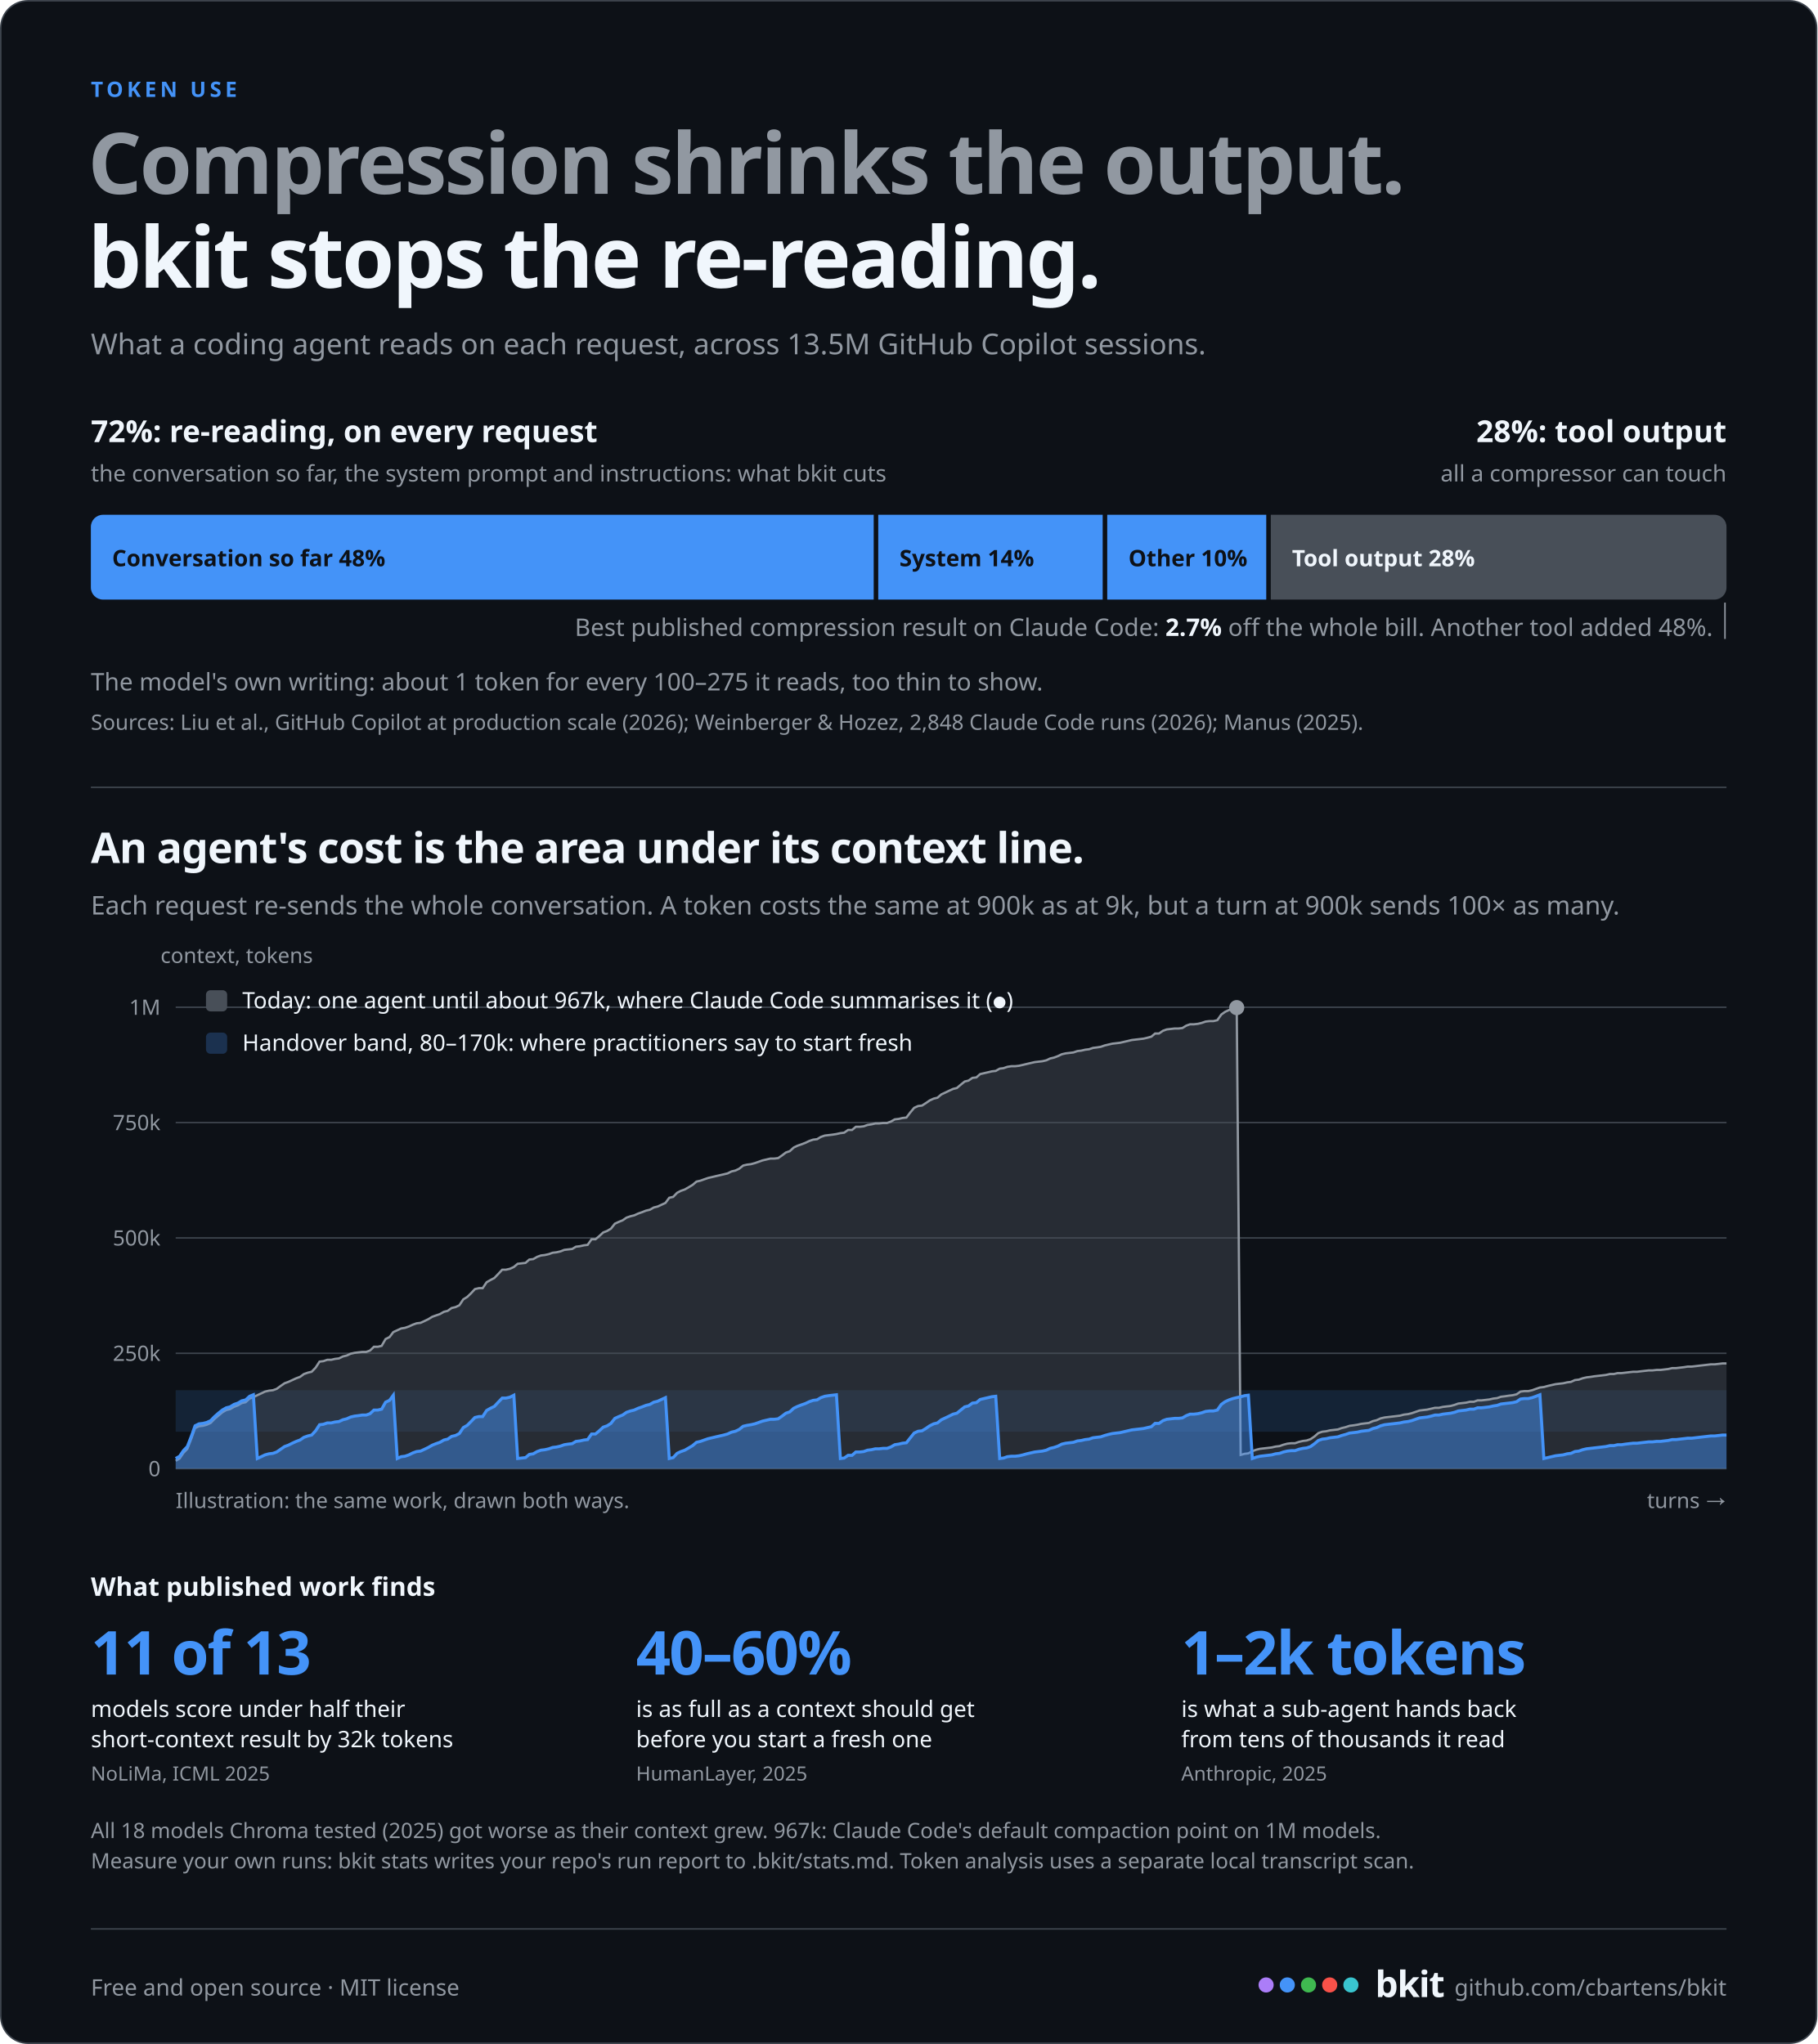
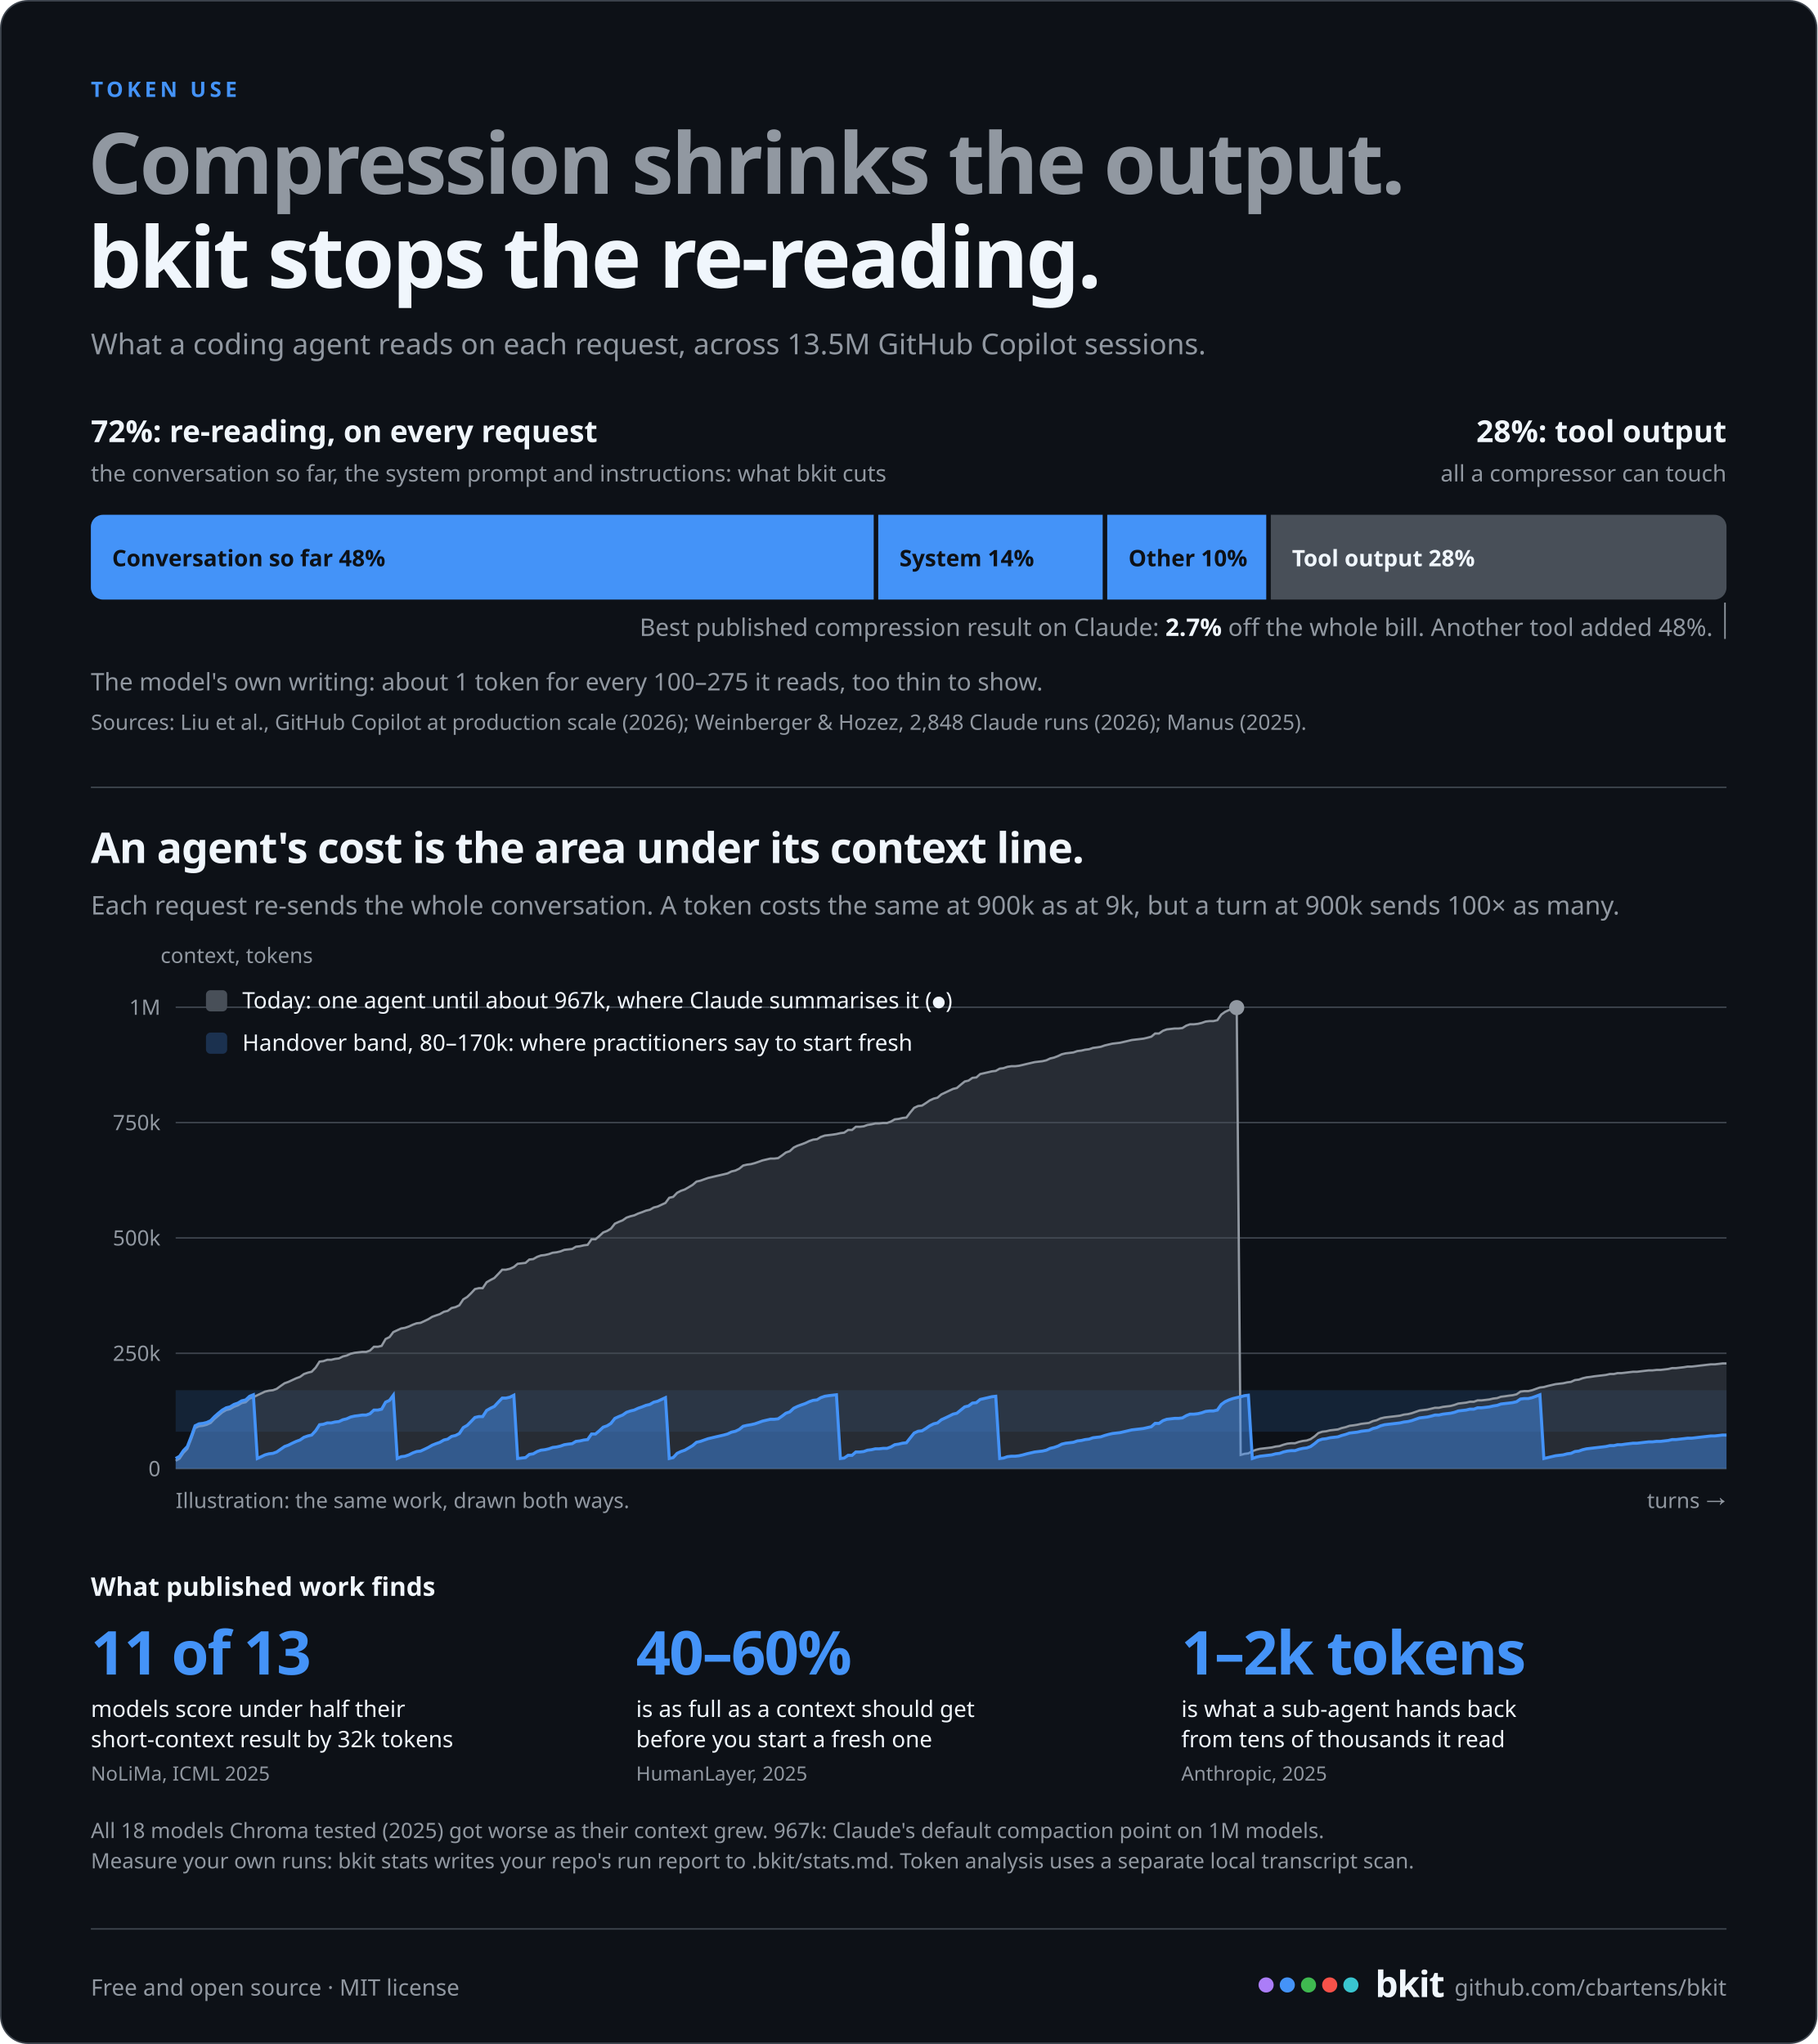
- <svg xmlns="http://www.w3.org/2000/svg" width="1200" height="1350" viewBox="0 0 1200 1350" role="img" aria-label="Compression shrinks the output; bkit stops the re-reading. What a coding agent reads on each request, across 13.5 million GitHub Copilot sessions: 72 percent is re-reading on every request, the conversation so far at 48 percent, the system prompt at 14 percent and instructions and other context at 10 percent, which is what bkit cuts; 28 percent is tool output, all a compressor can touch. The best published compression result on Claude Code took 2.7 percent off the whole bill, and another tool added 48 percent. The model's own writing is about 1 token for every 100 to 275 it reads. Sources: Liu et al., GitHub Copilot at production scale, 2026; Weinberger and Hozez, 2,848 Claude Code runs, 2026; Manus, 2025. An agent's cost is the area under its context line: each request re-sends the whole conversation, and a token costs the same at 900 thousand as at 9 thousand, but a turn at 900 thousand sends 100 times as many. In an illustration of the same work drawn both ways, today one agent runs until about 967 thousand tokens, where Claude Code summarises it and drops detail; bkit hands over to a fresh agent with a short brief in the 80 to 170 thousand band, where practitioners say to start fresh. What published work finds: 11 of 13 models score under half their short-context result by 32 thousand tokens (NoLiMa, ICML 2025); a context should get no more than 40 to 60 percent full before you start a fresh one (HumanLayer, 2025); a sub-agent hands back 1 to 2 thousand tokens from tens of thousands it read (Anthropic, 2025); all 18 models Chroma tested got worse as their context grew. Measure your own runs: bkit stats writes your repo's run report to .bkit/stats.md. Token analysis uses a separate local transcript scan.">
+ <svg xmlns="http://www.w3.org/2000/svg" width="1200" height="1350" viewBox="0 0 1200 1350" role="img" aria-label="Compression shrinks the output; bkit stops the re-reading. What a coding agent reads on each request, across 13.5 million GitHub Copilot sessions: 72 percent is re-reading on every request, the conversation so far at 48 percent, the system prompt at 14 percent and instructions and other context at 10 percent, which is what bkit cuts; 28 percent is tool output, all a compressor can touch. The best published compression result on Claude took 2.7 percent off the whole bill, and another tool added 48 percent. The model's own writing is about 1 token for every 100 to 275 it reads. Sources: Liu et al., GitHub Copilot at production scale, 2026; Weinberger and Hozez, 2,848 Claude runs, 2026; Manus, 2025. An agent's cost is the area under its context line: each request re-sends the whole conversation, and a token costs the same at 900 thousand as at 9 thousand, but a turn at 900 thousand sends 100 times as many. In an illustration of the same work drawn both ways, today one agent runs until about 967 thousand tokens, where Claude summarises it and drops detail; bkit hands over to a fresh agent with a short brief in the 80 to 170 thousand band, where practitioners say to start fresh. What published work finds: 11 of 13 models score under half their short-context result by 32 thousand tokens (NoLiMa, ICML 2025); a context should get no more than 40 to 60 percent full before you start a fresh one (HumanLayer, 2025); a sub-agent hands back 1 to 2 thousand tokens from tens of thousands it read (Anthropic, 2025); all 18 models Chroma tested got worse as their context grew. Measure your own runs: bkit stats writes your repo's run report to .bkit/stats.md. Token analysis uses a separate local transcript scan.">
  <rect x="0.5" y="0.5" width="1199" height="1349" rx="18" fill="#0d1117" stroke="#3d444d" />
  <text x="60" y="64" font-family="-apple-system, BlinkMacSystemFont, 'Segoe UI', 'Noto Sans', Helvetica, Arial, sans-serif" font-size="14" font-weight="700" fill="#4493f8" text-anchor="start" letter-spacing="2.4">TOKEN USE</text>
  <text x="58" y="128" font-family="-apple-system, BlinkMacSystemFont, 'Segoe UI', 'Noto Sans', Helvetica, Arial, sans-serif" font-size="56" font-weight="800" fill="#9198a1" text-anchor="start" letter-spacing="-1.5">Compression shrinks the output.</text>
  <text x="58" y="190" font-family="-apple-system, BlinkMacSystemFont, 'Segoe UI', 'Noto Sans', Helvetica, Arial, sans-serif" font-size="56" font-weight="800" fill="#f0f6fc" text-anchor="start" letter-spacing="-1.5">bkit stops the re-reading.</text>
  <text x="60" y="234" font-family="-apple-system, BlinkMacSystemFont, 'Segoe UI', 'Noto Sans', Helvetica, Arial, sans-serif" font-size="19" font-weight="400" fill="#9198a1" text-anchor="start">What a coding agent reads on each request, across 13.5M GitHub Copilot sessions.</text>
  <text x="60" y="292" font-family="-apple-system, BlinkMacSystemFont, 'Segoe UI', 'Noto Sans', Helvetica, Arial, sans-serif" font-size="20" font-weight="700" fill="#f0f6fc" text-anchor="start">72%: re-reading, on every request</text>
  <text x="60" y="318" font-family="-apple-system, BlinkMacSystemFont, 'Segoe UI', 'Noto Sans', Helvetica, Arial, sans-serif" font-size="15" font-weight="400" fill="#9198a1" text-anchor="start">the conversation so far, the system prompt and instructions: what bkit cuts</text>
  <text x="1140" y="292" font-family="-apple-system, BlinkMacSystemFont, 'Segoe UI', 'Noto Sans', Helvetica, Arial, sans-serif" font-size="20" font-weight="700" fill="#f0f6fc" text-anchor="end">28%: tool output</text>
  <text x="1140" y="318" font-family="-apple-system, BlinkMacSystemFont, 'Segoe UI', 'Noto Sans', Helvetica, Arial, sans-serif" font-size="15" font-weight="400" fill="#9198a1" text-anchor="end">all a compressor can touch</text>
  <clipPath id="reread-bar">
    <rect x="60" y="340" width="1080" height="56" rx="8" />
  </clipPath>
  <g clip-path="url(#reread-bar)">
    <rect x="60.0" y="340" width="516.9" height="56" fill="#4493f8" />
    <rect x="579.9" y="340" width="148.2" height="56" fill="#4493f8" />
    <rect x="731.1" y="340" width="105.0" height="56" fill="#4493f8" />
    <rect x="839.1" y="340" width="300.9" height="56" fill="#484f58" />
  </g>
  <text x="74" y="374" font-family="-apple-system, BlinkMacSystemFont, 'Segoe UI', 'Noto Sans', Helvetica, Arial, sans-serif" font-size="15" font-weight="700" fill="#0d1117" text-anchor="start">Conversation so far 48%</text>
  <text x="593.9" y="374" font-family="-apple-system, BlinkMacSystemFont, 'Segoe UI', 'Noto Sans', Helvetica, Arial, sans-serif" font-size="15" font-weight="700" fill="#0d1117" text-anchor="start">System 14%</text>
  <text x="745.1" y="374" font-family="-apple-system, BlinkMacSystemFont, 'Segoe UI', 'Noto Sans', Helvetica, Arial, sans-serif" font-size="15" font-weight="700" fill="#0d1117" text-anchor="start">Other 10%</text>
  <text x="853.1" y="374" font-family="-apple-system, BlinkMacSystemFont, 'Segoe UI', 'Noto Sans', Helvetica, Arial, sans-serif" font-size="15" font-weight="700" fill="#f0f6fc" text-anchor="start">Tool output 28%</text>
  <line x1="1139" y1="398" x2="1139" y2="422" stroke="#9198a1" />
-   <text x="1131" y="420" font-family="-apple-system, BlinkMacSystemFont, 'Segoe UI', 'Noto Sans', Helvetica, Arial, sans-serif" font-size="16" fill="#9198a1" text-anchor="end">Best published compression result on Claude Code: <tspan font-weight="800" fill="#f0f6fc">2.7%</tspan> off the whole bill. Another tool added 48%.</text>
+   <text x="1131" y="420" font-family="-apple-system, BlinkMacSystemFont, 'Segoe UI', 'Noto Sans', Helvetica, Arial, sans-serif" font-size="16" fill="#9198a1" text-anchor="end">Best published compression result on Claude: <tspan font-weight="800" fill="#f0f6fc">2.7%</tspan> off the whole bill. Another tool added 48%.</text>
  <text x="60" y="456" font-family="-apple-system, BlinkMacSystemFont, 'Segoe UI', 'Noto Sans', Helvetica, Arial, sans-serif" font-size="16" font-weight="400" fill="#9198a1" text-anchor="start">The model's own writing: about 1 token for every 100–275 it reads, too thin to show.</text>
-   <text x="60" y="482" font-family="-apple-system, BlinkMacSystemFont, 'Segoe UI', 'Noto Sans', Helvetica, Arial, sans-serif" font-size="14" font-weight="400" fill="#9198a1" text-anchor="start">Sources: Liu et al., GitHub Copilot at production scale (2026); Weinberger &amp; Hozez, 2,848 Claude Code runs (2026); Manus (2025).</text>
+   <text x="60" y="482" font-family="-apple-system, BlinkMacSystemFont, 'Segoe UI', 'Noto Sans', Helvetica, Arial, sans-serif" font-size="14" font-weight="400" fill="#9198a1" text-anchor="start">Sources: Liu et al., GitHub Copilot at production scale (2026); Weinberger &amp; Hozez, 2,848 Claude runs (2026); Manus (2025).</text>
  <line x1="60" y1="520" x2="1140" y2="520" stroke="#3d444d" />
  <text x="60" y="570" font-family="-apple-system, BlinkMacSystemFont, 'Segoe UI', 'Noto Sans', Helvetica, Arial, sans-serif" font-size="28" font-weight="800" fill="#f0f6fc" text-anchor="start" letter-spacing="-0.5">An agent's cost is the area under its context line.</text>
  <text x="60" y="604" font-family="-apple-system, BlinkMacSystemFont, 'Segoe UI', 'Noto Sans', Helvetica, Arial, sans-serif" font-size="17" font-weight="400" fill="#9198a1" text-anchor="start">Each request re-sends the whole conversation. A token costs the same at 900k as at 9k, but a turn at 900k sends 100× as many.</text>
  <line x1="116" y1="970" x2="1140" y2="970" stroke="#3d444d" />
  <text x="106" y="975" font-family="-apple-system, BlinkMacSystemFont, 'Segoe UI', 'Noto Sans', Helvetica, Arial, sans-serif" font-size="14" font-weight="400" fill="#9198a1" text-anchor="end">0</text>
  <line x1="116" y1="893.81" x2="1140" y2="893.81" stroke="#3d444d" />
  <text x="106" y="898.81" font-family="-apple-system, BlinkMacSystemFont, 'Segoe UI', 'Noto Sans', Helvetica, Arial, sans-serif" font-size="14" font-weight="400" fill="#9198a1" text-anchor="end">250k</text>
  <line x1="116" y1="817.619" x2="1140" y2="817.619" stroke="#3d444d" />
  <text x="106" y="822.619" font-family="-apple-system, BlinkMacSystemFont, 'Segoe UI', 'Noto Sans', Helvetica, Arial, sans-serif" font-size="14" font-weight="400" fill="#9198a1" text-anchor="end">500k</text>
  <line x1="116" y1="741.429" x2="1140" y2="741.429" stroke="#3d444d" />
  <text x="106" y="746.429" font-family="-apple-system, BlinkMacSystemFont, 'Segoe UI', 'Noto Sans', Helvetica, Arial, sans-serif" font-size="14" font-weight="400" fill="#9198a1" text-anchor="end">750k</text>
  <line x1="116" y1="665.238" x2="1140" y2="665.238" stroke="#3d444d" />
  <text x="106" y="670.238" font-family="-apple-system, BlinkMacSystemFont, 'Segoe UI', 'Noto Sans', Helvetica, Arial, sans-serif" font-size="14" font-weight="400" fill="#9198a1" text-anchor="end">1M</text>
  <text x="1140" y="996" font-family="-apple-system, BlinkMacSystemFont, 'Segoe UI', 'Noto Sans', Helvetica, Arial, sans-serif" font-size="14" font-weight="400" fill="#9198a1" text-anchor="end">turns →</text>
  <text x="106" y="636" font-family="-apple-system, BlinkMacSystemFont, 'Segoe UI', 'Noto Sans', Helvetica, Arial, sans-serif" font-size="14" font-weight="400" fill="#9198a1" text-anchor="start">context, tokens</text>
  <text x="116" y="996" font-family="-apple-system, BlinkMacSystemFont, 'Segoe UI', 'Noto Sans', Helvetica, Arial, sans-serif" font-size="14" font-weight="400" fill="#9198a1" text-anchor="start">Illustration: the same work, drawn both ways.</text>
  <rect x="116" y="918.2" width="1024" height="27.4" fill="#4493f8" fill-opacity="0.14" />
  <path d="M116 970 L116.0 964.8 L118.6 963.3 L121.1 959.6 L123.7 956.9 L126.3 950.2 L128.8 943.2 L131.4 942.0 L134.0 941.7 L136.5 941.0 L139.1 939.8 L141.7 937.1 L144.2 935.0 L146.8 932.8 L149.4 931.3 L151.9 930.7 L154.5 929.2 L157.1 928.2 L159.6 926.7 L162.2 926.1 L164.8 923.7 L167.3 922.8 L169.9 921.5 L172.5 920.3 L175.0 919.1 L177.6 918.5 L180.2 918.2 L182.7 917.3 L185.3 915.4 L187.9 913.6 L190.4 912.7 L193.0 911.5 L195.6 910.3 L198.1 909.4 L200.7 907.5 L203.3 906.6 L205.8 906.0 L208.4 903.3 L211.0 899.3 L213.5 899.0 L216.1 898.1 L218.7 898.1 L221.2 897.5 L223.8 897.2 L226.4 895.9 L228.9 895.3 L231.5 894.1 L234.1 893.5 L236.6 893.2 L239.2 892.9 L241.8 892.9 L244.3 892.0 L246.9 889.5 L249.5 889.5 L252.0 888.9 L254.6 884.4 L257.2 883.1 L259.7 879.8 L262.3 878.6 L264.9 877.4 L267.4 877.0 L270.0 876.1 L272.6 874.9 L275.1 874.0 L277.7 873.7 L280.3 872.5 L282.8 871.3 L285.4 869.7 L287.9 868.8 L290.5 867.9 L293.1 866.4 L295.6 865.8 L298.2 863.9 L300.8 863.3 L303.3 862.1 L305.9 858.2 L308.5 856.6 L311.0 854.2 L313.6 851.4 L316.2 850.8 L318.7 850.8 L321.3 846.9 L323.9 845.4 L326.4 844.1 L329.0 841.4 L331.6 838.6 L334.1 838.6 L336.7 838.0 L339.3 836.8 L341.8 834.7 L344.4 834.4 L347.0 834.1 L349.5 831.9 L352.1 831.6 L354.7 830.1 L357.2 829.2 L359.8 828.9 L362.4 828.3 L364.9 827.4 L367.5 827.1 L370.1 826.5 L372.6 825.5 L375.2 825.2 L377.8 824.9 L380.3 823.4 L382.9 823.1 L385.5 822.5 L388.0 822.2 L390.6 818.5 L393.2 818.5 L395.7 816.4 L398.3 814.0 L400.9 813.0 L403.4 811.5 L406.0 808.2 L408.6 807.0 L411.1 806.0 L413.7 804.2 L416.3 803.3 L418.8 802.7 L421.4 801.5 L424.0 800.6 L426.5 799.6 L429.1 799.0 L431.7 797.5 L434.2 796.9 L436.8 795.7 L439.4 794.5 L441.9 791.1 L444.5 790.5 L447.1 787.8 L449.6 786.5 L452.2 785.6 L454.8 784.1 L457.3 782.6 L459.9 780.4 L462.5 779.8 L465.0 778.9 L467.6 778.0 L470.2 777.4 L472.7 776.8 L475.3 776.2 L477.9 775.6 L480.4 775.0 L483.0 773.7 L485.6 773.1 L488.1 771.9 L490.7 769.8 L493.3 769.2 L495.8 768.9 L498.4 768.2 L501.0 767.3 L503.5 766.4 L506.1 765.8 L508.7 765.2 L511.2 765.2 L513.8 764.9 L516.4 763.1 L518.9 761.2 L521.5 760.3 L524.1 757.9 L526.6 756.7 L529.2 755.8 L531.8 754.8 L534.3 753.6 L536.9 752.7 L539.5 752.4 L542.0 750.9 L544.6 750.0 L547.2 749.7 L549.7 749.4 L552.3 749.0 L554.9 748.4 L557.4 748.1 L560.0 746.3 L562.6 746.3 L565.1 744.2 L567.7 744.2 L570.3 743.9 L572.8 743.0 L575.4 742.6 L578.0 742.0 L580.5 742.0 L583.1 741.7 L585.7 741.7 L588.2 740.8 L590.8 739.3 L593.4 739.0 L595.9 738.4 L598.5 738.1 L601.1 734.7 L603.6 731.7 L606.2 730.5 L608.8 730.2 L611.3 728.6 L613.9 726.8 L616.5 725.6 L619.0 725.0 L621.6 722.8 L624.2 721.6 L626.7 720.4 L629.3 719.2 L631.8 718.6 L634.4 716.4 L637.0 714.3 L639.5 713.7 L642.1 711.9 L644.7 711.6 L647.2 709.4 L649.8 708.8 L652.4 708.2 L654.9 707.6 L657.5 707.3 L660.1 705.8 L662.6 705.5 L665.2 704.6 L667.8 704.2 L670.3 704.2 L672.9 703.9 L675.5 703.3 L678.0 702.7 L680.6 702.1 L683.2 701.5 L685.7 701.2 L688.3 700.9 L690.9 700.3 L693.4 699.1 L696.0 698.5 L698.6 697.5 L701.1 696.3 L703.7 695.7 L706.3 695.4 L708.8 695.1 L711.4 694.2 L714.0 693.9 L716.5 693.3 L719.1 693.0 L721.7 692.1 L724.2 691.8 L726.8 691.4 L729.4 690.5 L731.9 689.9 L734.5 689.3 L737.1 689.0 L739.6 688.7 L742.2 688.1 L744.8 687.5 L747.3 686.9 L749.9 686.6 L752.5 686.3 L755.0 686.0 L757.6 685.4 L760.2 684.7 L762.7 682.6 L765.3 682.6 L767.9 680.8 L770.4 679.9 L773.0 679.6 L775.6 679.3 L778.1 679.3 L780.7 679.0 L783.3 677.4 L785.8 676.5 L788.4 676.5 L791.0 676.2 L793.5 675.6 L796.1 674.7 L798.7 674.4 L801.2 674.4 L803.8 673.8 L806.4 670.1 L808.9 668.3 L811.5 667.1 L814.1 666.2 L816.6 665.5 L819.2 960.9 L821.8 960.2 L824.3 959.9 L826.9 958.4 L829.5 957.5 L832.0 956.9 L834.6 956.6 L837.2 956.3 L839.7 956.0 L842.3 955.4 L844.9 955.1 L847.4 954.2 L850.0 953.5 L852.6 953.2 L855.1 953.2 L857.7 952.3 L860.3 951.7 L862.8 951.4 L865.4 950.5 L868.0 948.7 L870.5 946.5 L873.1 945.6 L875.7 945.3 L878.2 944.7 L880.8 944.4 L883.4 944.1 L885.9 943.2 L888.5 942.6 L891.1 941.7 L893.6 941.4 L896.2 941.0 L898.8 940.4 L901.3 940.1 L903.9 939.8 L906.5 938.6 L909.0 938.0 L911.6 936.8 L914.2 936.2 L916.7 935.9 L919.3 935.6 L921.9 935.3 L924.4 935.0 L927.0 934.3 L929.6 934.0 L932.1 933.4 L934.7 932.5 L937.3 931.6 L939.8 931.3 L942.4 931.0 L945.0 930.4 L947.5 929.8 L950.1 929.8 L952.7 929.2 L955.2 928.9 L957.8 928.6 L960.4 927.9 L962.9 927.0 L965.5 926.7 L968.1 926.4 L970.6 925.8 L973.2 925.8 L975.7 924.9 L978.3 924.9 L980.9 924.6 L983.4 924.3 L986.0 923.7 L988.6 923.4 L991.1 922.5 L993.7 922.2 L996.3 921.8 L998.8 921.5 L1001.4 920.9 L1004.0 919.1 L1006.5 918.8 L1009.1 918.8 L1011.7 918.2 L1014.2 917.3 L1016.8 916.4 L1019.4 916.1 L1021.9 915.4 L1024.5 914.8 L1027.1 914.2 L1029.6 913.9 L1032.2 913.6 L1034.8 913.0 L1037.3 912.7 L1039.9 911.5 L1042.5 911.2 L1045.0 910.3 L1047.6 909.7 L1050.2 909.4 L1052.7 909.0 L1055.3 908.7 L1057.9 908.4 L1060.4 908.1 L1063.0 907.5 L1065.6 907.5 L1068.1 906.9 L1070.7 906.9 L1073.3 906.6 L1075.8 906.3 L1078.4 906.0 L1081.0 906.0 L1083.5 905.7 L1086.1 905.4 L1088.7 905.1 L1091.2 905.1 L1093.8 904.8 L1096.4 904.8 L1098.9 904.5 L1101.5 904.2 L1104.1 903.6 L1106.6 903.6 L1109.2 903.3 L1111.8 903.0 L1114.3 902.6 L1116.9 902.6 L1119.5 902.3 L1122.0 902.0 L1124.6 901.7 L1127.2 901.4 L1129.7 901.1 L1132.3 901.1 L1134.9 900.8 L1137.4 900.5 L1140.0 900.5 L1140 970 Z" fill="#484f58" fill-opacity="0.45" />
  <path d="M116.0 964.8 L118.6 963.3 L121.1 959.6 L123.7 956.9 L126.3 950.2 L128.8 943.2 L131.4 942.0 L134.0 941.7 L136.5 941.0 L139.1 939.8 L141.7 937.1 L144.2 935.0 L146.8 932.8 L149.4 931.3 L151.9 930.7 L154.5 929.2 L157.1 928.2 L159.6 926.7 L162.2 926.1 L164.8 923.7 L167.3 922.8 L169.9 921.5 L172.5 920.3 L175.0 919.1 L177.6 918.5 L180.2 918.2 L182.7 917.3 L185.3 915.4 L187.9 913.6 L190.4 912.7 L193.0 911.5 L195.6 910.3 L198.1 909.4 L200.7 907.5 L203.3 906.6 L205.8 906.0 L208.4 903.3 L211.0 899.3 L213.5 899.0 L216.1 898.1 L218.7 898.1 L221.2 897.5 L223.8 897.2 L226.4 895.9 L228.9 895.3 L231.5 894.1 L234.1 893.5 L236.6 893.2 L239.2 892.9 L241.8 892.9 L244.3 892.0 L246.9 889.5 L249.5 889.5 L252.0 888.9 L254.6 884.4 L257.2 883.1 L259.7 879.8 L262.3 878.6 L264.9 877.4 L267.4 877.0 L270.0 876.1 L272.6 874.9 L275.1 874.0 L277.7 873.7 L280.3 872.5 L282.8 871.3 L285.4 869.7 L287.9 868.8 L290.5 867.9 L293.1 866.4 L295.6 865.8 L298.2 863.9 L300.8 863.3 L303.3 862.1 L305.9 858.2 L308.5 856.6 L311.0 854.2 L313.6 851.4 L316.2 850.8 L318.7 850.8 L321.3 846.9 L323.9 845.4 L326.4 844.1 L329.0 841.4 L331.6 838.6 L334.1 838.6 L336.7 838.0 L339.3 836.8 L341.8 834.7 L344.4 834.4 L347.0 834.1 L349.5 831.9 L352.1 831.6 L354.7 830.1 L357.2 829.2 L359.8 828.9 L362.4 828.3 L364.9 827.4 L367.5 827.1 L370.1 826.5 L372.6 825.5 L375.2 825.2 L377.8 824.9 L380.3 823.4 L382.9 823.1 L385.5 822.5 L388.0 822.2 L390.6 818.5 L393.2 818.5 L395.7 816.4 L398.3 814.0 L400.9 813.0 L403.4 811.5 L406.0 808.2 L408.6 807.0 L411.1 806.0 L413.7 804.2 L416.3 803.3 L418.8 802.7 L421.4 801.5 L424.0 800.6 L426.5 799.6 L429.1 799.0 L431.7 797.5 L434.2 796.9 L436.8 795.7 L439.4 794.5 L441.9 791.1 L444.5 790.5 L447.1 787.8 L449.6 786.5 L452.2 785.6 L454.8 784.1 L457.3 782.6 L459.9 780.4 L462.5 779.8 L465.0 778.9 L467.6 778.0 L470.2 777.4 L472.7 776.8 L475.3 776.2 L477.9 775.6 L480.4 775.0 L483.0 773.7 L485.6 773.1 L488.1 771.9 L490.7 769.8 L493.3 769.2 L495.8 768.9 L498.4 768.2 L501.0 767.3 L503.5 766.4 L506.1 765.8 L508.7 765.2 L511.2 765.2 L513.8 764.9 L516.4 763.1 L518.9 761.2 L521.5 760.3 L524.1 757.9 L526.6 756.7 L529.2 755.8 L531.8 754.8 L534.3 753.6 L536.9 752.7 L539.5 752.4 L542.0 750.9 L544.6 750.0 L547.2 749.7 L549.7 749.4 L552.3 749.0 L554.9 748.4 L557.4 748.1 L560.0 746.3 L562.6 746.3 L565.1 744.2 L567.7 744.2 L570.3 743.9 L572.8 743.0 L575.4 742.6 L578.0 742.0 L580.5 742.0 L583.1 741.7 L585.7 741.7 L588.2 740.8 L590.8 739.3 L593.4 739.0 L595.9 738.4 L598.5 738.1 L601.1 734.7 L603.6 731.7 L606.2 730.5 L608.8 730.2 L611.3 728.6 L613.9 726.8 L616.5 725.6 L619.0 725.0 L621.6 722.8 L624.2 721.6 L626.7 720.4 L629.3 719.2 L631.8 718.6 L634.4 716.4 L637.0 714.3 L639.5 713.7 L642.1 711.9 L644.7 711.6 L647.2 709.4 L649.8 708.8 L652.4 708.2 L654.9 707.6 L657.5 707.3 L660.1 705.8 L662.6 705.5 L665.2 704.6 L667.8 704.2 L670.3 704.2 L672.9 703.9 L675.5 703.3 L678.0 702.7 L680.6 702.1 L683.2 701.5 L685.7 701.2 L688.3 700.9 L690.9 700.3 L693.4 699.1 L696.0 698.5 L698.6 697.5 L701.1 696.3 L703.7 695.7 L706.3 695.4 L708.8 695.1 L711.4 694.2 L714.0 693.9 L716.5 693.3 L719.1 693.0 L721.7 692.1 L724.2 691.8 L726.8 691.4 L729.4 690.5 L731.9 689.9 L734.5 689.3 L737.1 689.0 L739.6 688.7 L742.2 688.1 L744.8 687.5 L747.3 686.9 L749.9 686.6 L752.5 686.3 L755.0 686.0 L757.6 685.4 L760.2 684.7 L762.7 682.6 L765.3 682.6 L767.9 680.8 L770.4 679.9 L773.0 679.6 L775.6 679.3 L778.1 679.3 L780.7 679.0 L783.3 677.4 L785.8 676.5 L788.4 676.5 L791.0 676.2 L793.5 675.6 L796.1 674.7 L798.7 674.4 L801.2 674.4 L803.8 673.8 L806.4 670.1 L808.9 668.3 L811.5 667.1 L814.1 666.2 L816.6 665.5 L819.2 960.9 L821.8 960.2 L824.3 959.9 L826.9 958.4 L829.5 957.5 L832.0 956.9 L834.6 956.6 L837.2 956.3 L839.7 956.0 L842.3 955.4 L844.9 955.1 L847.4 954.2 L850.0 953.5 L852.6 953.2 L855.1 953.2 L857.7 952.3 L860.3 951.7 L862.8 951.4 L865.4 950.5 L868.0 948.7 L870.5 946.5 L873.1 945.6 L875.7 945.3 L878.2 944.7 L880.8 944.4 L883.4 944.1 L885.9 943.2 L888.5 942.6 L891.1 941.7 L893.6 941.4 L896.2 941.0 L898.8 940.4 L901.3 940.1 L903.9 939.8 L906.5 938.6 L909.0 938.0 L911.6 936.8 L914.2 936.2 L916.7 935.9 L919.3 935.6 L921.9 935.3 L924.4 935.0 L927.0 934.3 L929.6 934.0 L932.1 933.4 L934.7 932.5 L937.3 931.6 L939.8 931.3 L942.4 931.0 L945.0 930.4 L947.5 929.8 L950.1 929.8 L952.7 929.2 L955.2 928.9 L957.8 928.6 L960.4 927.9 L962.9 927.0 L965.5 926.7 L968.1 926.4 L970.6 925.8 L973.2 925.8 L975.7 924.9 L978.3 924.9 L980.9 924.6 L983.4 924.3 L986.0 923.7 L988.6 923.4 L991.1 922.5 L993.7 922.2 L996.3 921.8 L998.8 921.5 L1001.4 920.9 L1004.0 919.1 L1006.5 918.8 L1009.1 918.8 L1011.7 918.2 L1014.2 917.3 L1016.8 916.4 L1019.4 916.1 L1021.9 915.4 L1024.5 914.8 L1027.1 914.2 L1029.6 913.9 L1032.2 913.6 L1034.8 913.0 L1037.3 912.7 L1039.9 911.5 L1042.5 911.2 L1045.0 910.3 L1047.6 909.7 L1050.2 909.4 L1052.7 909.0 L1055.3 908.7 L1057.9 908.4 L1060.4 908.1 L1063.0 907.5 L1065.6 907.5 L1068.1 906.9 L1070.7 906.9 L1073.3 906.6 L1075.8 906.3 L1078.4 906.0 L1081.0 906.0 L1083.5 905.7 L1086.1 905.4 L1088.7 905.1 L1091.2 905.1 L1093.8 904.8 L1096.4 904.8 L1098.9 904.5 L1101.5 904.2 L1104.1 903.6 L1106.6 903.6 L1109.2 903.3 L1111.8 903.0 L1114.3 902.6 L1116.9 902.6 L1119.5 902.3 L1122.0 902.0 L1124.6 901.7 L1127.2 901.4 L1129.7 901.1 L1132.3 901.1 L1134.9 900.8 L1137.4 900.5 L1140.0 900.5" fill="none" stroke="#9198a1" stroke-width="1.5" />
  <path d="M116 970 L116.0 963.3 L118.6 961.8 L121.1 958.1 L123.7 955.4 L126.3 948.7 L128.8 941.7 L131.4 940.4 L134.0 940.1 L136.5 939.5 L139.1 938.3 L141.7 935.6 L144.2 933.4 L146.8 931.3 L149.4 929.8 L151.9 929.2 L154.5 927.6 L157.1 926.7 L159.6 925.2 L162.2 924.6 L164.8 922.2 L167.3 921.2 L169.9 963.3 L172.5 962.1 L175.0 960.9 L177.6 960.2 L180.2 959.9 L182.7 959.0 L185.3 957.2 L187.9 955.4 L190.4 954.5 L193.0 953.2 L195.6 952.0 L198.1 951.1 L200.7 949.3 L203.3 948.4 L205.8 947.8 L208.4 945.0 L211.0 941.0 L213.5 940.7 L216.1 939.8 L218.7 939.8 L221.2 939.2 L223.8 938.9 L226.4 937.7 L228.9 937.1 L231.5 935.9 L234.1 935.3 L236.6 935.0 L239.2 934.6 L241.8 934.6 L244.3 933.7 L246.9 931.3 L249.5 931.3 L252.0 930.7 L254.6 926.1 L257.2 924.9 L259.7 921.5 L262.3 963.3 L264.9 962.1 L267.4 961.8 L270.0 960.9 L272.6 959.6 L275.1 958.7 L277.7 958.4 L280.3 957.2 L282.8 956.0 L285.4 954.5 L287.9 953.5 L290.5 952.6 L293.1 951.1 L295.6 950.5 L298.2 948.7 L300.8 948.1 L303.3 946.8 L305.9 942.9 L308.5 941.4 L311.0 938.9 L313.6 936.2 L316.2 935.6 L318.7 935.6 L321.3 931.6 L323.9 930.1 L326.4 928.9 L329.0 926.1 L331.6 923.4 L334.1 923.4 L336.7 922.8 L339.3 921.5 L341.8 963.3 L344.4 963.0 L347.0 962.7 L349.5 960.6 L352.1 960.2 L354.7 958.7 L357.2 957.8 L359.8 957.5 L362.4 956.9 L364.9 956.0 L367.5 955.7 L370.1 955.1 L372.6 954.2 L375.2 953.8 L377.8 953.5 L380.3 952.0 L382.9 951.7 L385.5 951.1 L388.0 950.8 L390.6 947.1 L393.2 947.1 L395.7 945.0 L398.3 942.6 L400.9 941.7 L403.4 940.1 L406.0 936.8 L408.6 935.6 L411.1 934.6 L413.7 932.8 L416.3 931.9 L418.8 931.3 L421.4 930.1 L424.0 929.2 L426.5 928.2 L429.1 927.6 L431.7 926.1 L434.2 925.5 L436.8 924.3 L439.4 923.1 L441.9 963.3 L444.5 962.7 L447.1 959.9 L449.6 958.7 L452.2 957.8 L454.8 956.3 L457.3 954.8 L459.9 952.6 L462.5 952.0 L465.0 951.1 L467.6 950.2 L470.2 949.6 L472.7 949.0 L475.3 948.4 L477.9 947.8 L480.4 947.1 L483.0 945.9 L485.6 945.3 L488.1 944.1 L490.7 942.0 L493.3 941.4 L495.8 941.0 L498.4 940.4 L501.0 939.5 L503.5 938.6 L506.1 938.0 L508.7 937.4 L511.2 937.4 L513.8 937.1 L516.4 935.3 L518.9 933.4 L521.5 932.5 L524.1 930.1 L526.6 928.9 L529.2 927.9 L531.8 927.0 L534.3 925.8 L536.9 924.9 L539.5 924.6 L542.0 923.1 L544.6 922.2 L547.2 921.8 L549.7 921.5 L552.3 921.2 L554.9 963.3 L557.4 963.0 L560.0 961.2 L562.6 961.2 L565.1 959.0 L567.7 959.0 L570.3 958.7 L572.8 957.8 L575.4 957.5 L578.0 956.9 L580.5 956.9 L583.1 956.6 L585.7 956.6 L588.2 955.7 L590.8 954.2 L593.4 953.8 L595.9 953.2 L598.5 952.9 L601.1 949.6 L603.6 946.5 L606.2 945.3 L608.8 945.0 L611.3 943.5 L613.9 941.7 L616.5 940.4 L619.0 939.8 L621.6 937.7 L624.2 936.5 L626.7 935.3 L629.3 934.0 L631.8 933.4 L634.4 931.3 L637.0 929.2 L639.5 928.6 L642.1 926.7 L644.7 926.4 L647.2 924.3 L649.8 923.7 L652.4 923.1 L654.9 922.5 L657.5 922.2 L660.1 963.3 L662.6 963.0 L665.2 962.1 L667.8 961.8 L670.3 961.8 L672.9 961.5 L675.5 960.9 L678.0 960.2 L680.6 959.6 L683.2 959.0 L685.7 958.7 L688.3 958.4 L690.9 957.8 L693.4 956.6 L696.0 956.0 L698.6 955.1 L701.1 953.8 L703.7 953.2 L706.3 952.9 L708.8 952.6 L711.4 951.7 L714.0 951.4 L716.5 950.8 L719.1 950.5 L721.7 949.6 L724.2 949.3 L726.8 949.0 L729.4 948.1 L731.9 947.4 L734.5 946.8 L737.1 946.5 L739.6 946.2 L742.2 945.6 L744.8 945.0 L747.3 944.4 L749.9 944.1 L752.5 943.8 L755.0 943.5 L757.6 942.9 L760.2 942.3 L762.7 940.1 L765.3 940.1 L767.9 938.3 L770.4 937.4 L773.0 937.1 L775.6 936.8 L778.1 936.8 L780.7 936.5 L783.3 935.0 L785.8 934.0 L788.4 934.0 L791.0 933.7 L793.5 933.1 L796.1 932.2 L798.7 931.9 L801.2 931.9 L803.8 931.3 L806.4 927.6 L808.9 925.8 L811.5 924.6 L814.1 923.7 L816.6 923.1 L819.2 922.5 L821.8 921.8 L824.3 921.5 L826.9 963.3 L829.5 962.4 L832.0 961.8 L834.6 961.5 L837.2 961.2 L839.7 960.9 L842.3 960.2 L844.9 959.9 L847.4 959.0 L850.0 958.4 L852.6 958.1 L855.1 958.1 L857.7 957.2 L860.3 956.6 L862.8 956.3 L865.4 955.4 L868.0 953.5 L870.5 951.4 L873.1 950.5 L875.7 950.2 L878.2 949.6 L880.8 949.3 L883.4 949.0 L885.9 948.1 L888.5 947.4 L891.1 946.5 L893.6 946.2 L896.2 945.9 L898.8 945.3 L901.3 945.0 L903.9 944.7 L906.5 943.5 L909.0 942.9 L911.6 941.7 L914.2 941.0 L916.7 940.7 L919.3 940.4 L921.9 940.1 L924.4 939.8 L927.0 939.2 L929.6 938.9 L932.1 938.3 L934.7 937.4 L937.3 936.5 L939.8 936.2 L942.4 935.9 L945.0 935.3 L947.5 934.6 L950.1 934.6 L952.7 934.0 L955.2 933.7 L957.8 933.4 L960.4 932.8 L962.9 931.9 L965.5 931.6 L968.1 931.3 L970.6 930.7 L973.2 930.7 L975.7 929.8 L978.3 929.8 L980.9 929.5 L983.4 929.2 L986.0 928.6 L988.6 928.2 L991.1 927.3 L993.7 927.0 L996.3 926.7 L998.8 926.4 L1001.4 925.8 L1004.0 924.0 L1006.5 923.7 L1009.1 923.7 L1011.7 923.1 L1014.2 922.2 L1016.8 921.2 L1019.4 963.3 L1021.9 962.7 L1024.5 962.1 L1027.1 961.5 L1029.6 961.2 L1032.2 960.9 L1034.8 960.2 L1037.3 959.9 L1039.9 958.7 L1042.5 958.4 L1045.0 957.5 L1047.6 956.9 L1050.2 956.6 L1052.7 956.3 L1055.3 956.0 L1057.9 955.7 L1060.4 955.4 L1063.0 954.8 L1065.6 954.8 L1068.1 954.2 L1070.7 954.2 L1073.3 953.8 L1075.8 953.5 L1078.4 953.2 L1081.0 953.2 L1083.5 952.9 L1086.1 952.6 L1088.7 952.3 L1091.2 952.3 L1093.8 952.0 L1096.4 952.0 L1098.9 951.7 L1101.5 951.4 L1104.1 950.8 L1106.6 950.8 L1109.2 950.5 L1111.8 950.2 L1114.3 949.9 L1116.9 949.9 L1119.5 949.6 L1122.0 949.3 L1124.6 949.0 L1127.2 948.7 L1129.7 948.4 L1132.3 948.4 L1134.9 948.1 L1137.4 947.8 L1140.0 947.8 L1140 970 Z" fill="#4493f8" fill-opacity="0.45" />
  <path d="M116.0 963.3 L118.6 961.8 L121.1 958.1 L123.7 955.4 L126.3 948.7 L128.8 941.7 L131.4 940.4 L134.0 940.1 L136.5 939.5 L139.1 938.3 L141.7 935.6 L144.2 933.4 L146.8 931.3 L149.4 929.8 L151.9 929.2 L154.5 927.6 L157.1 926.7 L159.6 925.2 L162.2 924.6 L164.8 922.2 L167.3 921.2 L169.9 963.3 L172.5 962.1 L175.0 960.9 L177.6 960.2 L180.2 959.9 L182.7 959.0 L185.3 957.2 L187.9 955.4 L190.4 954.5 L193.0 953.2 L195.6 952.0 L198.1 951.1 L200.7 949.3 L203.3 948.4 L205.8 947.8 L208.4 945.0 L211.0 941.0 L213.5 940.7 L216.1 939.8 L218.7 939.8 L221.2 939.2 L223.8 938.9 L226.4 937.7 L228.9 937.1 L231.5 935.9 L234.1 935.3 L236.6 935.0 L239.2 934.6 L241.8 934.6 L244.3 933.7 L246.9 931.3 L249.5 931.3 L252.0 930.7 L254.6 926.1 L257.2 924.9 L259.7 921.5 L262.3 963.3 L264.9 962.1 L267.4 961.8 L270.0 960.9 L272.6 959.6 L275.1 958.7 L277.7 958.4 L280.3 957.2 L282.8 956.0 L285.4 954.5 L287.9 953.5 L290.5 952.6 L293.1 951.1 L295.6 950.5 L298.2 948.7 L300.8 948.1 L303.3 946.8 L305.9 942.9 L308.5 941.4 L311.0 938.9 L313.6 936.2 L316.2 935.6 L318.7 935.6 L321.3 931.6 L323.9 930.1 L326.4 928.9 L329.0 926.1 L331.6 923.4 L334.1 923.4 L336.7 922.8 L339.3 921.5 L341.8 963.3 L344.4 963.0 L347.0 962.7 L349.5 960.6 L352.1 960.2 L354.7 958.7 L357.2 957.8 L359.8 957.5 L362.4 956.9 L364.9 956.0 L367.5 955.7 L370.1 955.1 L372.6 954.2 L375.2 953.8 L377.8 953.5 L380.3 952.0 L382.9 951.7 L385.5 951.1 L388.0 950.8 L390.6 947.1 L393.2 947.1 L395.7 945.0 L398.3 942.6 L400.9 941.7 L403.4 940.1 L406.0 936.8 L408.6 935.6 L411.1 934.6 L413.7 932.8 L416.3 931.9 L418.8 931.3 L421.4 930.1 L424.0 929.2 L426.5 928.2 L429.1 927.6 L431.7 926.1 L434.2 925.5 L436.8 924.3 L439.4 923.1 L441.9 963.3 L444.5 962.7 L447.1 959.9 L449.6 958.7 L452.2 957.8 L454.8 956.3 L457.3 954.8 L459.9 952.6 L462.5 952.0 L465.0 951.1 L467.6 950.2 L470.2 949.6 L472.7 949.0 L475.3 948.4 L477.9 947.8 L480.4 947.1 L483.0 945.9 L485.6 945.3 L488.1 944.1 L490.7 942.0 L493.3 941.4 L495.8 941.0 L498.4 940.4 L501.0 939.5 L503.5 938.6 L506.1 938.0 L508.7 937.4 L511.2 937.4 L513.8 937.1 L516.4 935.3 L518.9 933.4 L521.5 932.5 L524.1 930.1 L526.6 928.9 L529.2 927.9 L531.8 927.0 L534.3 925.8 L536.9 924.9 L539.5 924.6 L542.0 923.1 L544.6 922.2 L547.2 921.8 L549.7 921.5 L552.3 921.2 L554.9 963.3 L557.4 963.0 L560.0 961.2 L562.6 961.2 L565.1 959.0 L567.7 959.0 L570.3 958.7 L572.8 957.8 L575.4 957.5 L578.0 956.9 L580.5 956.9 L583.1 956.6 L585.7 956.6 L588.2 955.7 L590.8 954.2 L593.4 953.8 L595.9 953.2 L598.5 952.9 L601.1 949.6 L603.6 946.5 L606.2 945.3 L608.8 945.0 L611.3 943.5 L613.9 941.7 L616.5 940.4 L619.0 939.8 L621.6 937.7 L624.2 936.5 L626.7 935.3 L629.3 934.0 L631.8 933.4 L634.4 931.3 L637.0 929.2 L639.5 928.6 L642.1 926.7 L644.7 926.4 L647.2 924.3 L649.8 923.7 L652.4 923.1 L654.9 922.5 L657.5 922.2 L660.1 963.3 L662.6 963.0 L665.2 962.1 L667.8 961.8 L670.3 961.8 L672.9 961.5 L675.5 960.9 L678.0 960.2 L680.6 959.6 L683.2 959.0 L685.7 958.7 L688.3 958.4 L690.9 957.8 L693.4 956.6 L696.0 956.0 L698.6 955.1 L701.1 953.8 L703.7 953.2 L706.3 952.9 L708.8 952.6 L711.4 951.7 L714.0 951.4 L716.5 950.8 L719.1 950.5 L721.7 949.6 L724.2 949.3 L726.8 949.0 L729.4 948.1 L731.9 947.4 L734.5 946.8 L737.1 946.5 L739.6 946.2 L742.2 945.6 L744.8 945.0 L747.3 944.4 L749.9 944.1 L752.5 943.8 L755.0 943.5 L757.6 942.9 L760.2 942.3 L762.7 940.1 L765.3 940.1 L767.9 938.3 L770.4 937.4 L773.0 937.1 L775.6 936.8 L778.1 936.8 L780.7 936.5 L783.3 935.0 L785.8 934.0 L788.4 934.0 L791.0 933.7 L793.5 933.1 L796.1 932.2 L798.7 931.9 L801.2 931.9 L803.8 931.3 L806.4 927.6 L808.9 925.8 L811.5 924.6 L814.1 923.7 L816.6 923.1 L819.2 922.5 L821.8 921.8 L824.3 921.5 L826.9 963.3 L829.5 962.4 L832.0 961.8 L834.6 961.5 L837.2 961.2 L839.7 960.9 L842.3 960.2 L844.9 959.9 L847.4 959.0 L850.0 958.4 L852.6 958.1 L855.1 958.1 L857.7 957.2 L860.3 956.6 L862.8 956.3 L865.4 955.4 L868.0 953.5 L870.5 951.4 L873.1 950.5 L875.7 950.2 L878.2 949.6 L880.8 949.3 L883.4 949.0 L885.9 948.1 L888.5 947.4 L891.1 946.5 L893.6 946.2 L896.2 945.9 L898.8 945.3 L901.3 945.0 L903.9 944.7 L906.5 943.5 L909.0 942.9 L911.6 941.7 L914.2 941.0 L916.7 940.7 L919.3 940.4 L921.9 940.1 L924.4 939.8 L927.0 939.2 L929.6 938.9 L932.1 938.3 L934.7 937.4 L937.3 936.5 L939.8 936.2 L942.4 935.9 L945.0 935.3 L947.5 934.6 L950.1 934.6 L952.7 934.0 L955.2 933.7 L957.8 933.4 L960.4 932.8 L962.9 931.9 L965.5 931.6 L968.1 931.3 L970.6 930.7 L973.2 930.7 L975.7 929.8 L978.3 929.8 L980.9 929.5 L983.4 929.2 L986.0 928.6 L988.6 928.2 L991.1 927.3 L993.7 927.0 L996.3 926.7 L998.8 926.4 L1001.4 925.8 L1004.0 924.0 L1006.5 923.7 L1009.1 923.7 L1011.7 923.1 L1014.2 922.2 L1016.8 921.2 L1019.4 963.3 L1021.9 962.7 L1024.5 962.1 L1027.1 961.5 L1029.6 961.2 L1032.2 960.9 L1034.8 960.2 L1037.3 959.9 L1039.9 958.7 L1042.5 958.4 L1045.0 957.5 L1047.6 956.9 L1050.2 956.6 L1052.7 956.3 L1055.3 956.0 L1057.9 955.7 L1060.4 955.4 L1063.0 954.8 L1065.6 954.8 L1068.1 954.2 L1070.7 954.2 L1073.3 953.8 L1075.8 953.5 L1078.4 953.2 L1081.0 953.2 L1083.5 952.9 L1086.1 952.6 L1088.7 952.3 L1091.2 952.3 L1093.8 952.0 L1096.4 952.0 L1098.9 951.7 L1101.5 951.4 L1104.1 950.8 L1106.6 950.8 L1109.2 950.5 L1111.8 950.2 L1114.3 949.9 L1116.9 949.9 L1119.5 949.6 L1122.0 949.3 L1124.6 949.0 L1127.2 948.7 L1129.7 948.4 L1132.3 948.4 L1134.9 948.1 L1137.4 947.8 L1140.0 947.8" fill="none" stroke="#4493f8" stroke-width="2" />
  <circle cx="816.6" cy="665.5" r="5" fill="#9198a1" />
  <rect x="136" y="654" width="14" height="14" rx="3" fill="#484f58" fill-opacity="1" />
-   <text x="160" y="666" font-family="-apple-system, BlinkMacSystemFont, 'Segoe UI', 'Noto Sans', Helvetica, Arial, sans-serif" font-size="15" font-weight="400" fill="#f0f6fc" text-anchor="start">Today: one agent until about 967k, where Claude Code summarises it (●)</text>
+   <text x="160" y="666" font-family="-apple-system, BlinkMacSystemFont, 'Segoe UI', 'Noto Sans', Helvetica, Arial, sans-serif" font-size="15" font-weight="400" fill="#f0f6fc" text-anchor="start">Today: one agent until about 967k, where Claude summarises it (●)</text>
  <rect x="136" y="682" width="14" height="14" rx="3" fill="#4493f8" fill-opacity="0.25" />
  <text x="160" y="694" font-family="-apple-system, BlinkMacSystemFont, 'Segoe UI', 'Noto Sans', Helvetica, Arial, sans-serif" font-size="15" font-weight="400" fill="#f0f6fc" text-anchor="start">Handover band, 80–170k: where practitioners say to start fresh</text>
  <text x="60" y="1054" font-family="-apple-system, BlinkMacSystemFont, 'Segoe UI', 'Noto Sans', Helvetica, Arial, sans-serif" font-size="17" font-weight="700" fill="#f0f6fc" text-anchor="start">What published work finds</text>
  <text x="60" y="1106" font-family="-apple-system, BlinkMacSystemFont, 'Segoe UI', 'Noto Sans', Helvetica, Arial, sans-serif" font-size="40" font-weight="800" fill="#4493f8" text-anchor="start" letter-spacing="-1">11 of 13</text>
  <text x="60" y="1134" font-family="-apple-system, BlinkMacSystemFont, 'Segoe UI', 'Noto Sans', Helvetica, Arial, sans-serif" font-size="15" font-weight="400" fill="#f0f6fc" text-anchor="start">models score under half their</text>
  <text x="60" y="1154" font-family="-apple-system, BlinkMacSystemFont, 'Segoe UI', 'Noto Sans', Helvetica, Arial, sans-serif" font-size="15" font-weight="400" fill="#f0f6fc" text-anchor="start">short-context result by 32k tokens</text>
  <text x="60" y="1176" font-family="-apple-system, BlinkMacSystemFont, 'Segoe UI', 'Noto Sans', Helvetica, Arial, sans-serif" font-size="13" font-weight="400" fill="#9198a1" text-anchor="start">NoLiMa, ICML 2025</text>
  <text x="420" y="1106" font-family="-apple-system, BlinkMacSystemFont, 'Segoe UI', 'Noto Sans', Helvetica, Arial, sans-serif" font-size="40" font-weight="800" fill="#4493f8" text-anchor="start" letter-spacing="-1">40–60%</text>
  <text x="420" y="1134" font-family="-apple-system, BlinkMacSystemFont, 'Segoe UI', 'Noto Sans', Helvetica, Arial, sans-serif" font-size="15" font-weight="400" fill="#f0f6fc" text-anchor="start">is as full as a context should get</text>
  <text x="420" y="1154" font-family="-apple-system, BlinkMacSystemFont, 'Segoe UI', 'Noto Sans', Helvetica, Arial, sans-serif" font-size="15" font-weight="400" fill="#f0f6fc" text-anchor="start">before you start a fresh one</text>
  <text x="420" y="1176" font-family="-apple-system, BlinkMacSystemFont, 'Segoe UI', 'Noto Sans', Helvetica, Arial, sans-serif" font-size="13" font-weight="400" fill="#9198a1" text-anchor="start">HumanLayer, 2025</text>
  <text x="780" y="1106" font-family="-apple-system, BlinkMacSystemFont, 'Segoe UI', 'Noto Sans', Helvetica, Arial, sans-serif" font-size="40" font-weight="800" fill="#4493f8" text-anchor="start" letter-spacing="-1">1–2k tokens</text>
  <text x="780" y="1134" font-family="-apple-system, BlinkMacSystemFont, 'Segoe UI', 'Noto Sans', Helvetica, Arial, sans-serif" font-size="15" font-weight="400" fill="#f0f6fc" text-anchor="start">is what a sub-agent hands back</text>
  <text x="780" y="1154" font-family="-apple-system, BlinkMacSystemFont, 'Segoe UI', 'Noto Sans', Helvetica, Arial, sans-serif" font-size="15" font-weight="400" fill="#f0f6fc" text-anchor="start">from tens of thousands it read</text>
  <text x="780" y="1176" font-family="-apple-system, BlinkMacSystemFont, 'Segoe UI', 'Noto Sans', Helvetica, Arial, sans-serif" font-size="13" font-weight="400" fill="#9198a1" text-anchor="start">Anthropic, 2025</text>
-   <text x="60" y="1214" font-family="-apple-system, BlinkMacSystemFont, 'Segoe UI', 'Noto Sans', Helvetica, Arial, sans-serif" font-size="14" font-weight="400" fill="#9198a1" text-anchor="start">All 18 models Chroma tested (2025) got worse as their context grew. 967k: Claude Code's default compaction point on 1M models.</text>
+   <text x="60" y="1214" font-family="-apple-system, BlinkMacSystemFont, 'Segoe UI', 'Noto Sans', Helvetica, Arial, sans-serif" font-size="14" font-weight="400" fill="#9198a1" text-anchor="start">All 18 models Chroma tested (2025) got worse as their context grew. 967k: Claude's default compaction point on 1M models.</text>
  <text x="60" y="1234" font-family="-apple-system, BlinkMacSystemFont, 'Segoe UI', 'Noto Sans', Helvetica, Arial, sans-serif" font-size="14" font-weight="400" fill="#9198a1" text-anchor="start">Measure your own runs: bkit stats writes your repo's run report to .bkit/stats.md. Token analysis uses a separate local transcript scan.</text>
  <line x1="60" y1="1274" x2="1140" y2="1274" stroke="#3d444d" />
  <circle cx="836" cy="1311" r="5" fill="#ab7df8" />
  <circle cx="850" cy="1311" r="5" fill="#4493f8" />
  <circle cx="864" cy="1311" r="5" fill="#3fb950" />
  <circle cx="878" cy="1311" r="5" fill="#f85149" />
  <circle cx="892" cy="1311" r="5" fill="#39c5cf" />
  <text x="60" y="1318" font-family="-apple-system, BlinkMacSystemFont, 'Segoe UI', 'Noto Sans', Helvetica, Arial, sans-serif" font-size="15" font-weight="400" fill="#9198a1" text-anchor="start">Free and open source  ·  MIT license</text>
  <text x="908" y="1319" font-family="-apple-system, BlinkMacSystemFont, 'Segoe UI', 'Noto Sans', Helvetica, Arial, sans-serif" font-size="24" font-weight="800" fill="#f0f6fc" text-anchor="start" letter-spacing="-0.6">bkit</text>
  <text x="1140" y="1318" font-family="-apple-system, BlinkMacSystemFont, 'Segoe UI', 'Noto Sans', Helvetica, Arial, sans-serif" font-size="15" font-weight="400" fill="#9198a1" text-anchor="end">github.com/cbartens/bkit</text>
</svg>
